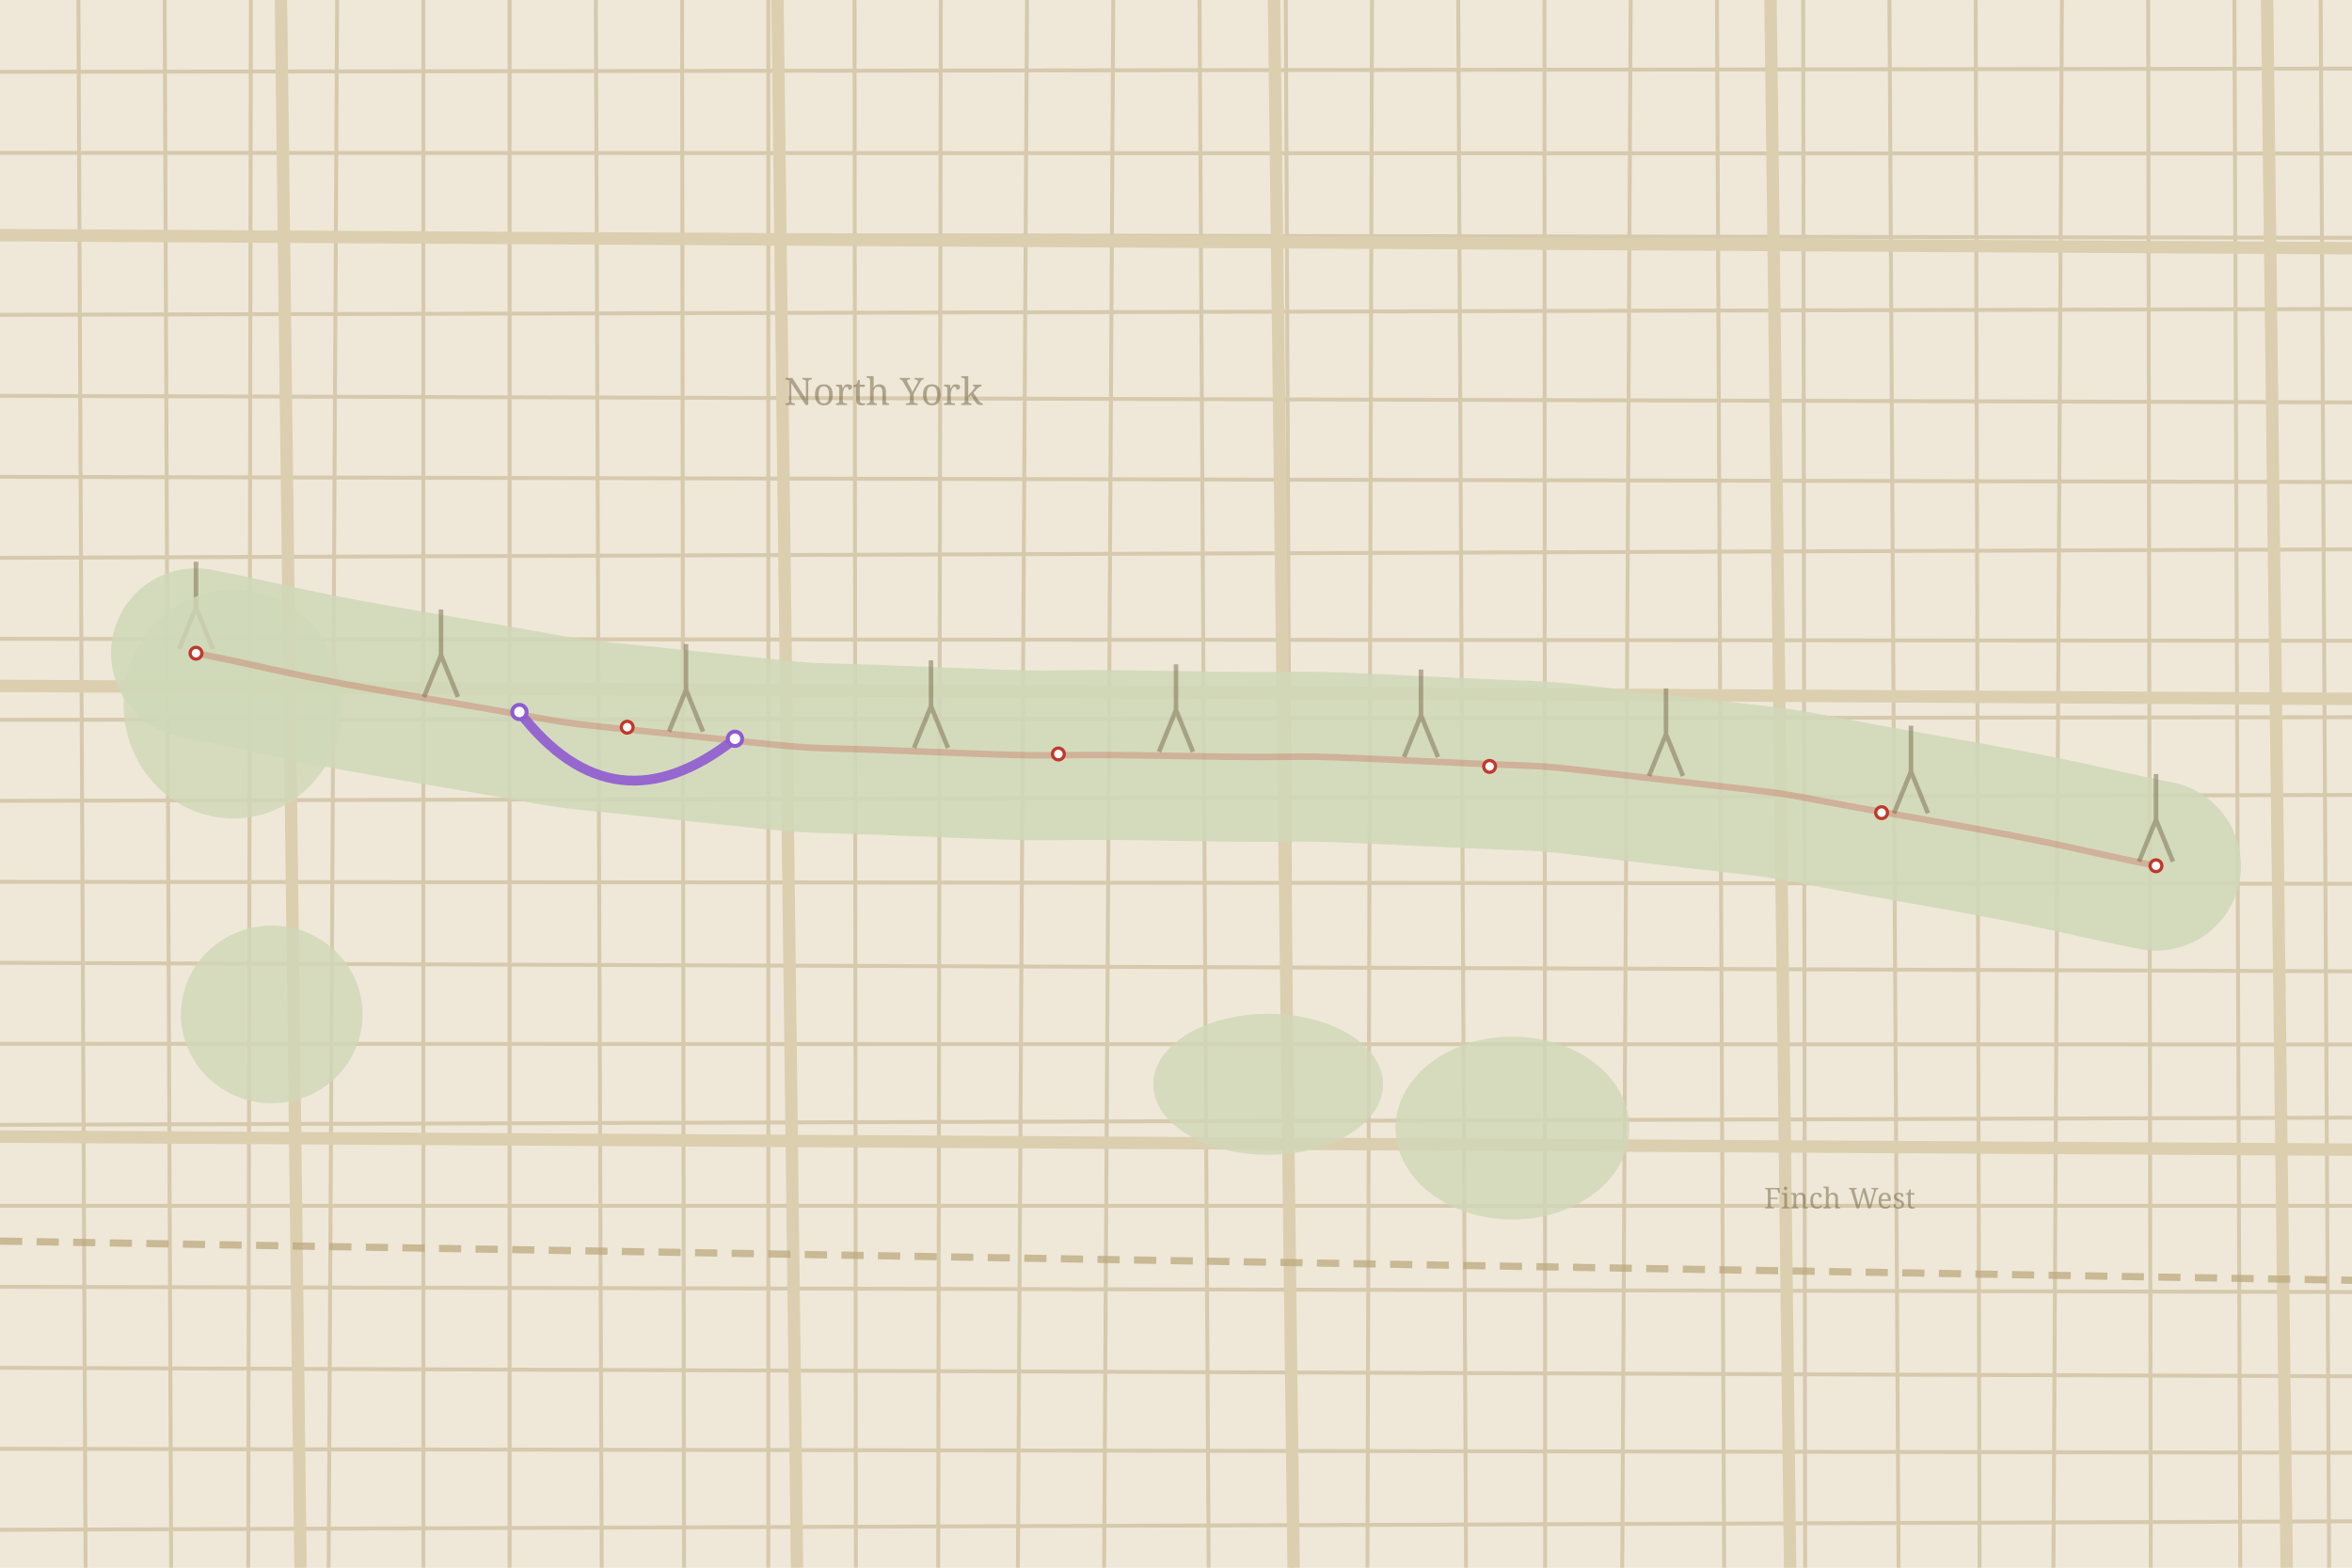
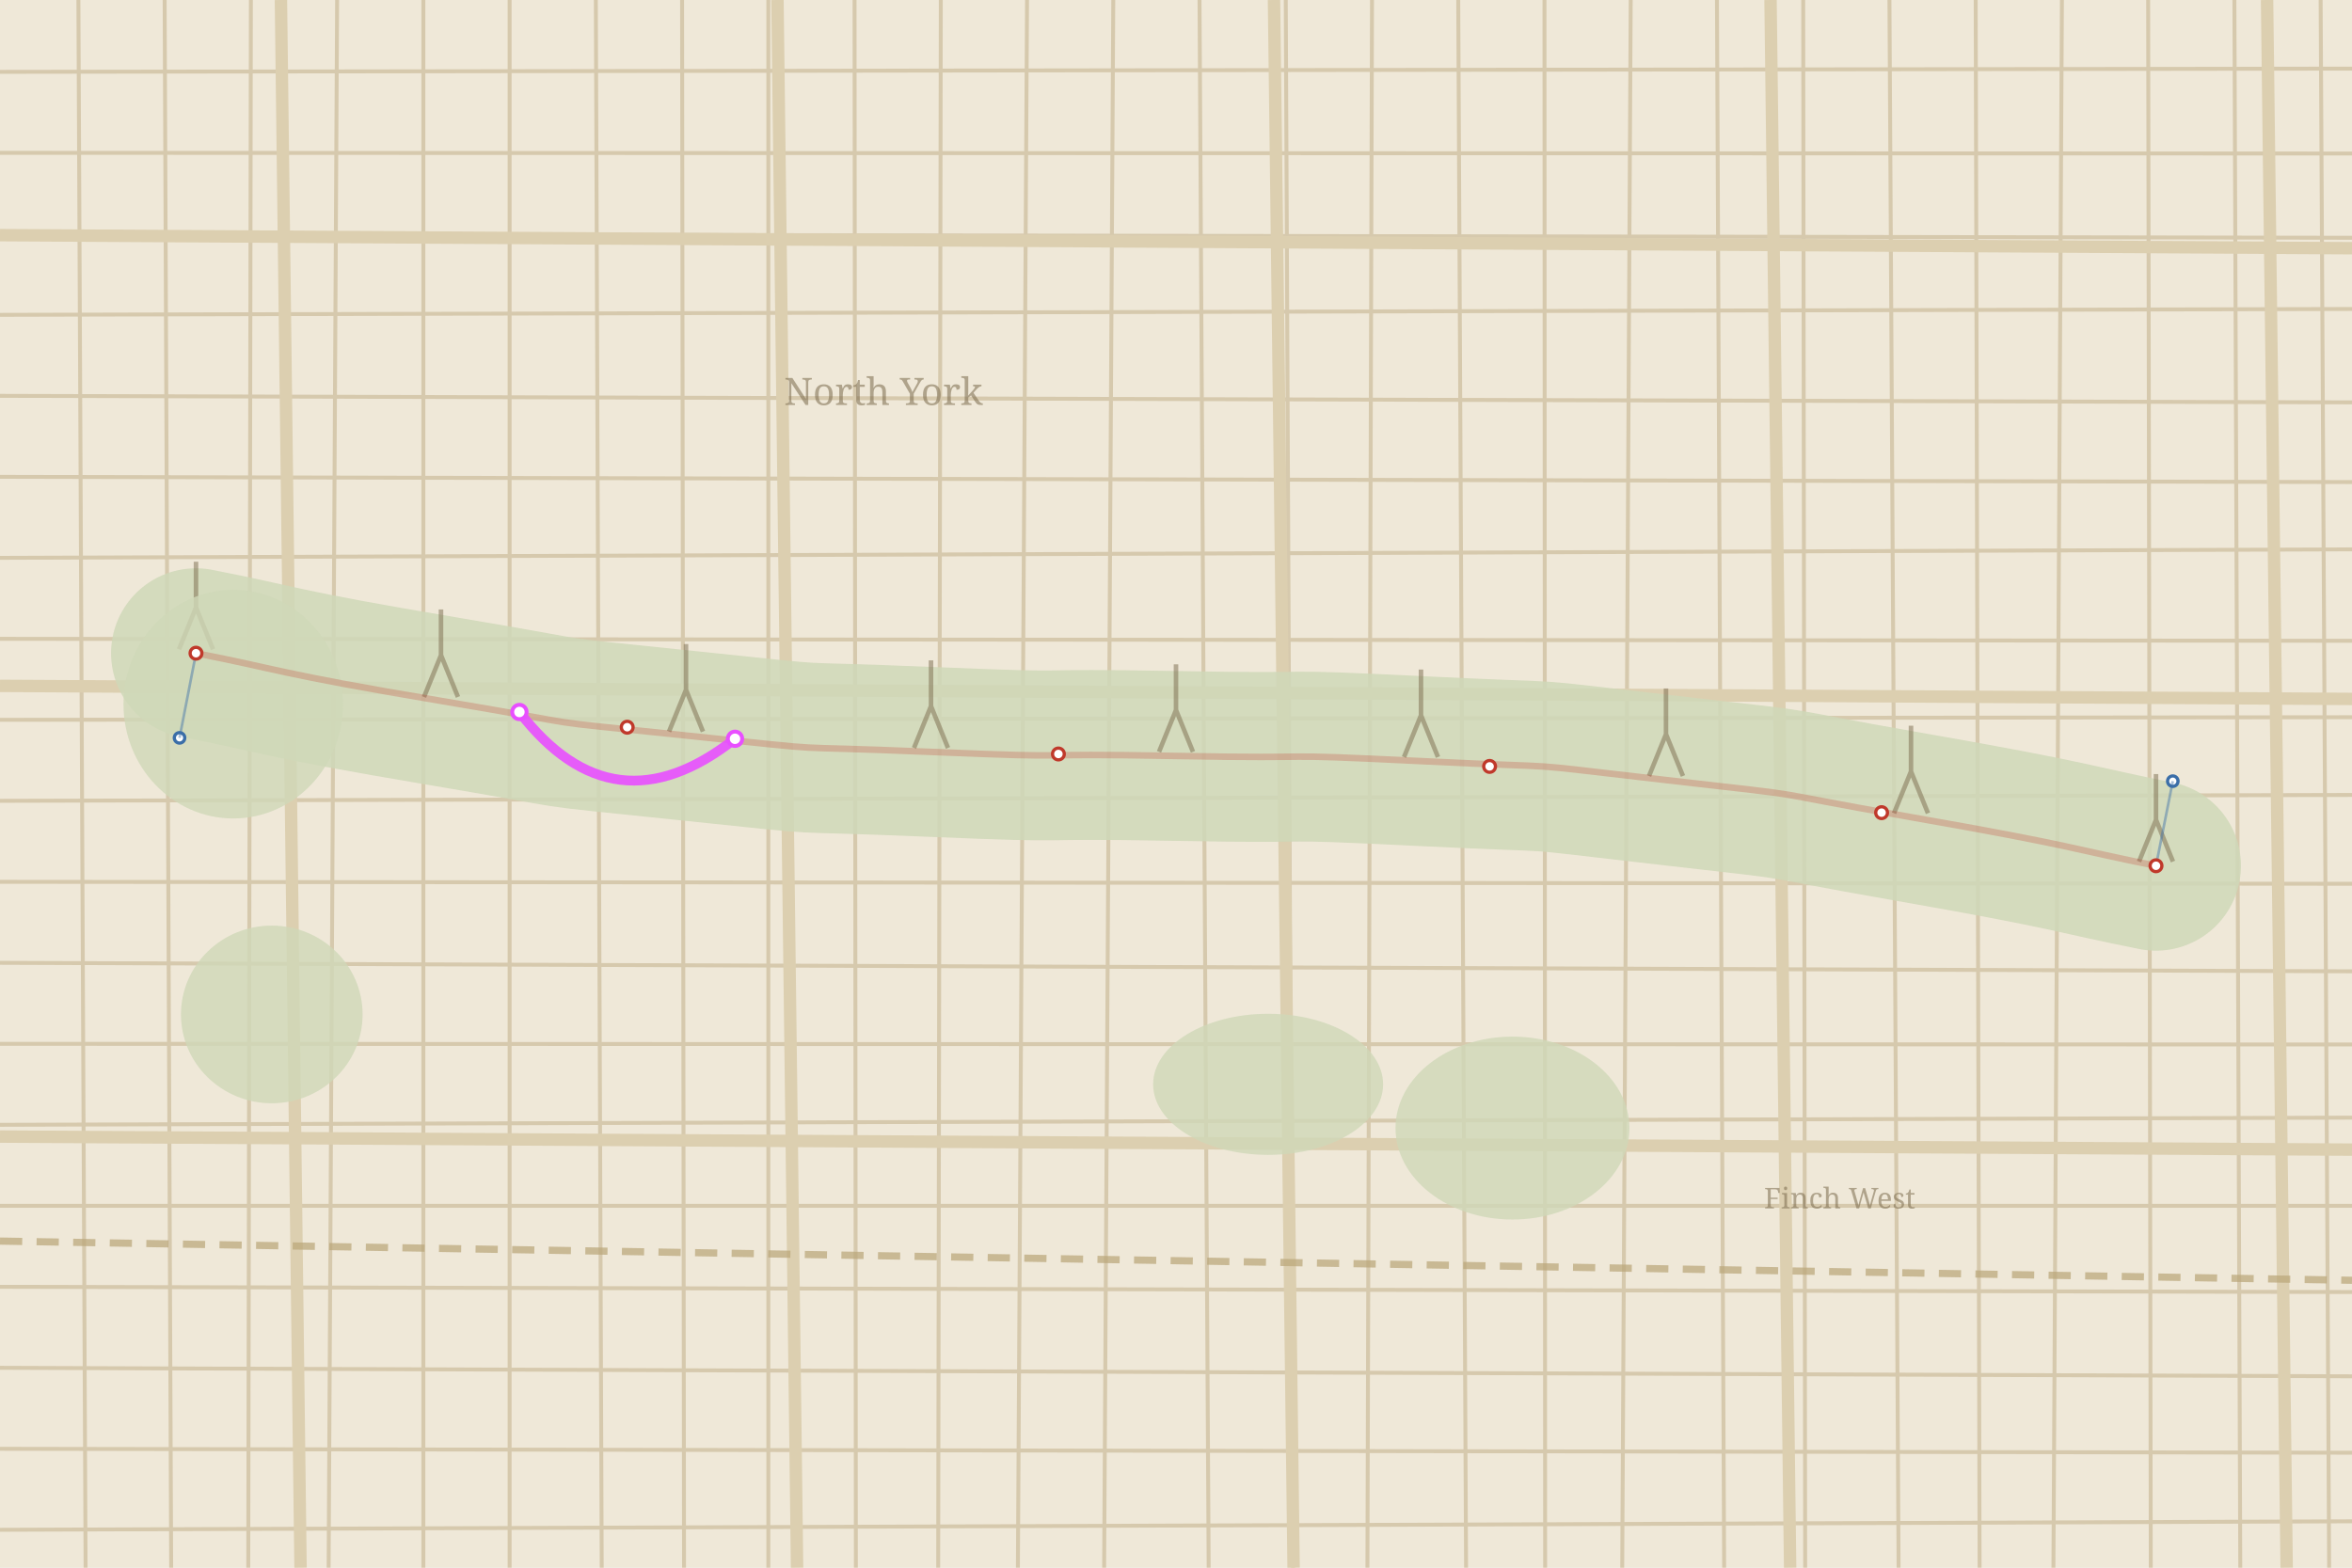
<svg xmlns="http://www.w3.org/2000/svg" width="3600" height="2400" viewBox="0 0 3600 2400">
  <g id="background">
    <rect width="3600" height="2400" fill="#efe8d8" />
  </g>
  <g id="topo">
    <g id="roads">
      <line x1="120" y1="0" x2="131" y2="2400" stroke="#d6c9ad" stroke-width="6" />
      <line x1="252" y1="0" x2="262" y2="2400" stroke="#d6c9ad" stroke-width="6" />
      <line x1="384" y1="0" x2="380" y2="2400" stroke="#d6c9ad" stroke-width="6" />
      <line x1="516" y1="0" x2="503" y2="2400" stroke="#d6c9ad" stroke-width="6" />
      <line x1="648" y1="0" x2="648" y2="2400" stroke="#d6c9ad" stroke-width="6" />
      <line x1="780" y1="0" x2="780" y2="2400" stroke="#d6c9ad" stroke-width="6" />
      <line x1="912" y1="0" x2="921" y2="2400" stroke="#d6c9ad" stroke-width="6" />
      <line x1="1044" y1="0" x2="1047" y2="2400" stroke="#d6c9ad" stroke-width="6" />
      <line x1="1176" y1="0" x2="1176" y2="2400" stroke="#d6c9ad" stroke-width="6" />
      <line x1="1308" y1="0" x2="1310" y2="2400" stroke="#d6c9ad" stroke-width="6" />
      <line x1="1440" y1="0" x2="1436" y2="2400" stroke="#d6c9ad" stroke-width="6" />
      <line x1="1572" y1="0" x2="1558" y2="2400" stroke="#d6c9ad" stroke-width="6" />
      <line x1="1704" y1="0" x2="1690" y2="2400" stroke="#d6c9ad" stroke-width="6" />
      <line x1="1836" y1="0" x2="1850" y2="2400" stroke="#d6c9ad" stroke-width="6" />
      <line x1="1968" y1="0" x2="1979" y2="2400" stroke="#d6c9ad" stroke-width="6" />
      <line x1="2100" y1="0" x2="2093" y2="2400" stroke="#d6c9ad" stroke-width="6" />
      <line x1="2232" y1="0" x2="2244" y2="2400" stroke="#d6c9ad" stroke-width="6" />
      <line x1="2364" y1="0" x2="2365" y2="2400" stroke="#d6c9ad" stroke-width="6" />
      <line x1="2496" y1="0" x2="2483" y2="2400" stroke="#d6c9ad" stroke-width="6" />
      <line x1="2628" y1="0" x2="2639" y2="2400" stroke="#d6c9ad" stroke-width="6" />
      <line x1="2760" y1="0" x2="2763" y2="2400" stroke="#d6c9ad" stroke-width="6" />
      <line x1="2892" y1="0" x2="2906" y2="2400" stroke="#d6c9ad" stroke-width="6" />
      <line x1="3024" y1="0" x2="3030" y2="2400" stroke="#d6c9ad" stroke-width="6" />
      <line x1="3156" y1="0" x2="3143" y2="2400" stroke="#d6c9ad" stroke-width="6" />
      <line x1="3288" y1="0" x2="3292" y2="2400" stroke="#d6c9ad" stroke-width="6" />
      <line x1="3420" y1="0" x2="3429" y2="2400" stroke="#d6c9ad" stroke-width="6" />
      <line x1="3552" y1="0" x2="3565" y2="2400" stroke="#d6c9ad" stroke-width="6" />
      <line x1="0" y1="110" x2="3600" y2="105" stroke="#d6c9ad" stroke-width="6" />
      <line x1="0" y1="234" x2="3600" y2="235" stroke="#d6c9ad" stroke-width="6" />
      <line x1="0" y1="358" x2="3600" y2="364" stroke="#d6c9ad" stroke-width="6" />
      <line x1="0" y1="482" x2="3600" y2="473" stroke="#d6c9ad" stroke-width="6" />
      <line x1="0" y1="606" x2="3600" y2="616" stroke="#d6c9ad" stroke-width="6" />
      <line x1="0" y1="730" x2="3600" y2="738" stroke="#d6c9ad" stroke-width="6" />
      <line x1="0" y1="854" x2="3600" y2="841" stroke="#d6c9ad" stroke-width="6" />
      <line x1="0" y1="978" x2="3600" y2="981" stroke="#d6c9ad" stroke-width="6" />
      <line x1="0" y1="1102" x2="3600" y2="1098" stroke="#d6c9ad" stroke-width="6" />
      <line x1="0" y1="1226" x2="3600" y2="1217" stroke="#d6c9ad" stroke-width="6" />
      <line x1="0" y1="1350" x2="3600" y2="1353" stroke="#d6c9ad" stroke-width="6" />
      <line x1="0" y1="1474" x2="3600" y2="1487" stroke="#d6c9ad" stroke-width="6" />
      <line x1="0" y1="1598" x2="3600" y2="1599" stroke="#d6c9ad" stroke-width="6" />
      <line x1="0" y1="1722" x2="3600" y2="1711" stroke="#d6c9ad" stroke-width="6" />
      <line x1="0" y1="1846" x2="3600" y2="1846" stroke="#d6c9ad" stroke-width="6" />
      <line x1="0" y1="1970" x2="3600" y2="1978" stroke="#d6c9ad" stroke-width="6" />
      <line x1="0" y1="2094" x2="3600" y2="2107" stroke="#d6c9ad" stroke-width="6" />
      <line x1="0" y1="2218" x2="3600" y2="2224" stroke="#d6c9ad" stroke-width="6" />
      <line x1="0" y1="2342" x2="3600" y2="2329" stroke="#d6c9ad" stroke-width="6" />
      <line x1="430" y1="0" x2="460" y2="2400" stroke="#dccfb0" stroke-width="19" />
      <line x1="1190" y1="0" x2="1220" y2="2400" stroke="#dccfb0" stroke-width="19" />
      <line x1="1950" y1="0" x2="1980" y2="2400" stroke="#dccfb0" stroke-width="19" />
      <line x1="2710" y1="0" x2="2740" y2="2400" stroke="#dccfb0" stroke-width="19" />
      <line x1="3470" y1="0" x2="3500" y2="2400" stroke="#dccfb0" stroke-width="19" />
      <line x1="0" y1="360" x2="3600" y2="380" stroke="#dccfb0" stroke-width="19" />
      <line x1="0" y1="1050" x2="3600" y2="1070" stroke="#dccfb0" stroke-width="19" />
      <line x1="0" y1="1740" x2="3600" y2="1760" stroke="#dccfb0" stroke-width="19" />
    </g>
    <g id="water">
      <path d="M300.0 1000.0 C427.5 1024.8 420.0 1030.2 675.0 1073.0 C930.0 1115.8 795.0 1099.4 1050.0 1126.0 C1305.0 1152.5 1170.0 1140.4 1425.0 1151.1 C1680.0 1161.7 1545.0 1152.5 1800.0 1157.3 C2055.0 1162.1 1920.0 1152.7 2175.0 1165.2 C2430.0 1177.7 2295.0 1165.0 2550.0 1194.2 C2805.0 1223.3 2670.0 1206.4 2925.0 1251.0 C3180.0 1295.6 3172.5 1300.1 3300.0 1325.4" fill="none" stroke="#cfd8b8" stroke-width="260" stroke-linecap="round" stroke-linejoin="round" opacity=".85" />
      <path d="M300 930 l-26 64 M300 930 l26 64 M300 930 l0 -70" stroke="#7a6a4c" stroke-width="7" fill="none" opacity=".5" />
      <path d="M675 1003 l-26 64 M675 1003 l26 64 M675 1003 l0 -70" stroke="#7a6a4c" stroke-width="7" fill="none" opacity=".5" />
      <path d="M1050 1056 l-26 64 M1050 1056 l26 64 M1050 1056 l0 -70" stroke="#7a6a4c" stroke-width="7" fill="none" opacity=".5" />
      <path d="M1425 1081 l-26 64 M1425 1081 l26 64 M1425 1081 l0 -70" stroke="#7a6a4c" stroke-width="7" fill="none" opacity=".5" />
      <path d="M1800 1087 l-26 64 M1800 1087 l26 64 M1800 1087 l0 -70" stroke="#7a6a4c" stroke-width="7" fill="none" opacity=".5" />
      <path d="M2175 1095 l-26 64 M2175 1095 l26 64 M2175 1095 l0 -70" stroke="#7a6a4c" stroke-width="7" fill="none" opacity=".5" />
      <path d="M2550 1124 l-26 64 M2550 1124 l26 64 M2550 1124 l0 -70" stroke="#7a6a4c" stroke-width="7" fill="none" opacity=".5" />
      <path d="M2925 1181 l-26 64 M2925 1181 l26 64 M2925 1181 l0 -70" stroke="#7a6a4c" stroke-width="7" fill="none" opacity=".5" />
      <path d="M3300 1255 l-26 64 M3300 1255 l26 64 M3300 1255 l0 -70" stroke="#7a6a4c" stroke-width="7" fill="none" opacity=".5" />
      <ellipse cx="416" cy="1553" rx="139" ry="136" fill="#cfd8b8" opacity=".8" />
      <ellipse cx="2315" cy="1727" rx="179" ry="140" fill="#cfd8b8" opacity=".8" />
      <ellipse cx="357" cy="1078" rx="168" ry="175" fill="#cfd8b8" opacity=".8" />
      <ellipse cx="1941" cy="1660" rx="176" ry="108" fill="#cfd8b8" opacity=".8" />
      <line x1="0" y1="1900" x2="3600" y2="1960" stroke="#b9a578" stroke-width="11" stroke-dasharray="34 22" opacity=".7" />
    </g>
    <g id="labels">
      <text x="1200" y="620" font-family="Georgia,serif" font-size="58" fill="#7a6a4c" opacity=".55">North York</text>
      <text x="2700" y="1850" font-family="Georgia,serif" font-size="44" fill="#7a6a4c" opacity=".55">Finch West</text>
    </g>
  </g>
  <path id="route" d="M300.0 1000.0 C427.5 1024.8 420.0 1030.2 675.0 1073.0 C930.0 1115.8 795.0 1099.4 1050.0 1126.0 C1305.0 1152.5 1170.0 1140.4 1425.0 1151.1 C1680.0 1161.7 1545.0 1152.5 1800.0 1157.3 C2055.0 1162.1 1920.0 1152.7 2175.0 1165.2 C2430.0 1177.7 2295.0 1165.0 2550.0 1194.2 C2805.0 1223.3 2670.0 1206.4 2925.0 1251.0 C3180.0 1295.6 3172.5 1300.1 3300.0 1325.4" fill="none" stroke="#c0392b" stroke-width="10" stroke-linecap="round" opacity=".25" />
  <g id="wishful">
-     <path d="M795.0 1090.0 Q939.3 1277.2 1125.0 1131.0" fill="none" stroke="#8e5bd0" stroke-width="15" stroke-linecap="round" opacity=".9" />
-     <circle cx="795.0" cy="1090.0" r="11" fill="#fff" stroke="#8e5bd0" stroke-width="6" />
-     <circle cx="1125.0" cy="1131.0" r="11" fill="#fff" stroke="#8e5bd0" stroke-width="6" />
+     <path d="M795.0 1090.0 Q939.3 1277.2 1125.0 1131.0" fill="none" stroke="#e84fff" stroke-width="15" stroke-linecap="round" opacity=".9" />
+     <circle cx="795.0" cy="1090.0" r="11" fill="#fff" stroke="#e84fff" stroke-width="6" />
+     <circle cx="1125.0" cy="1131.0" r="11" fill="#fff" stroke="#e84fff" stroke-width="6" />
+   </g>
+   <g id="crossings">
+     <circle id="link-1" cx="274.8" cy="1129.6" r="8" fill="#fff" stroke="#3b6ea8" stroke-width="5" />
+     <line x1="300.0" y1="1000.0" x2="274.8" y2="1129.6" stroke="#3b6ea8" stroke-width="4" opacity=".45" />
+     <circle id="link-2" cx="3325.7" cy="1195.9" r="8" fill="#fff" stroke="#3b6ea8" stroke-width="5" />
+     <line x1="3300.0" y1="1325.4" x2="3325.7" y2="1195.9" stroke="#3b6ea8" stroke-width="4" opacity=".45" />
  </g>
  <g id="waypoints">
    <circle id="wp-1" cx="300.0" cy="1000.0" r="9" fill="#fff" stroke="#c0392b" stroke-width="5" />
    <circle id="wp-2" cx="960.0" cy="1113.3" r="9" fill="#fff" stroke="#c0392b" stroke-width="5" />
    <circle id="wp-3" cx="1620.0" cy="1154.3" r="9" fill="#fff" stroke="#c0392b" stroke-width="5" />
    <circle id="wp-4" cx="2280.0" cy="1173.3" r="9" fill="#fff" stroke="#c0392b" stroke-width="5" />
    <circle id="wp-5" cx="2880.0" cy="1244.1" r="9" fill="#fff" stroke="#c0392b" stroke-width="5" />
    <circle id="wp-6" cx="3300.0" cy="1325.4" r="9" fill="#fff" stroke="#c0392b" stroke-width="5" />
  </g>
</svg>
